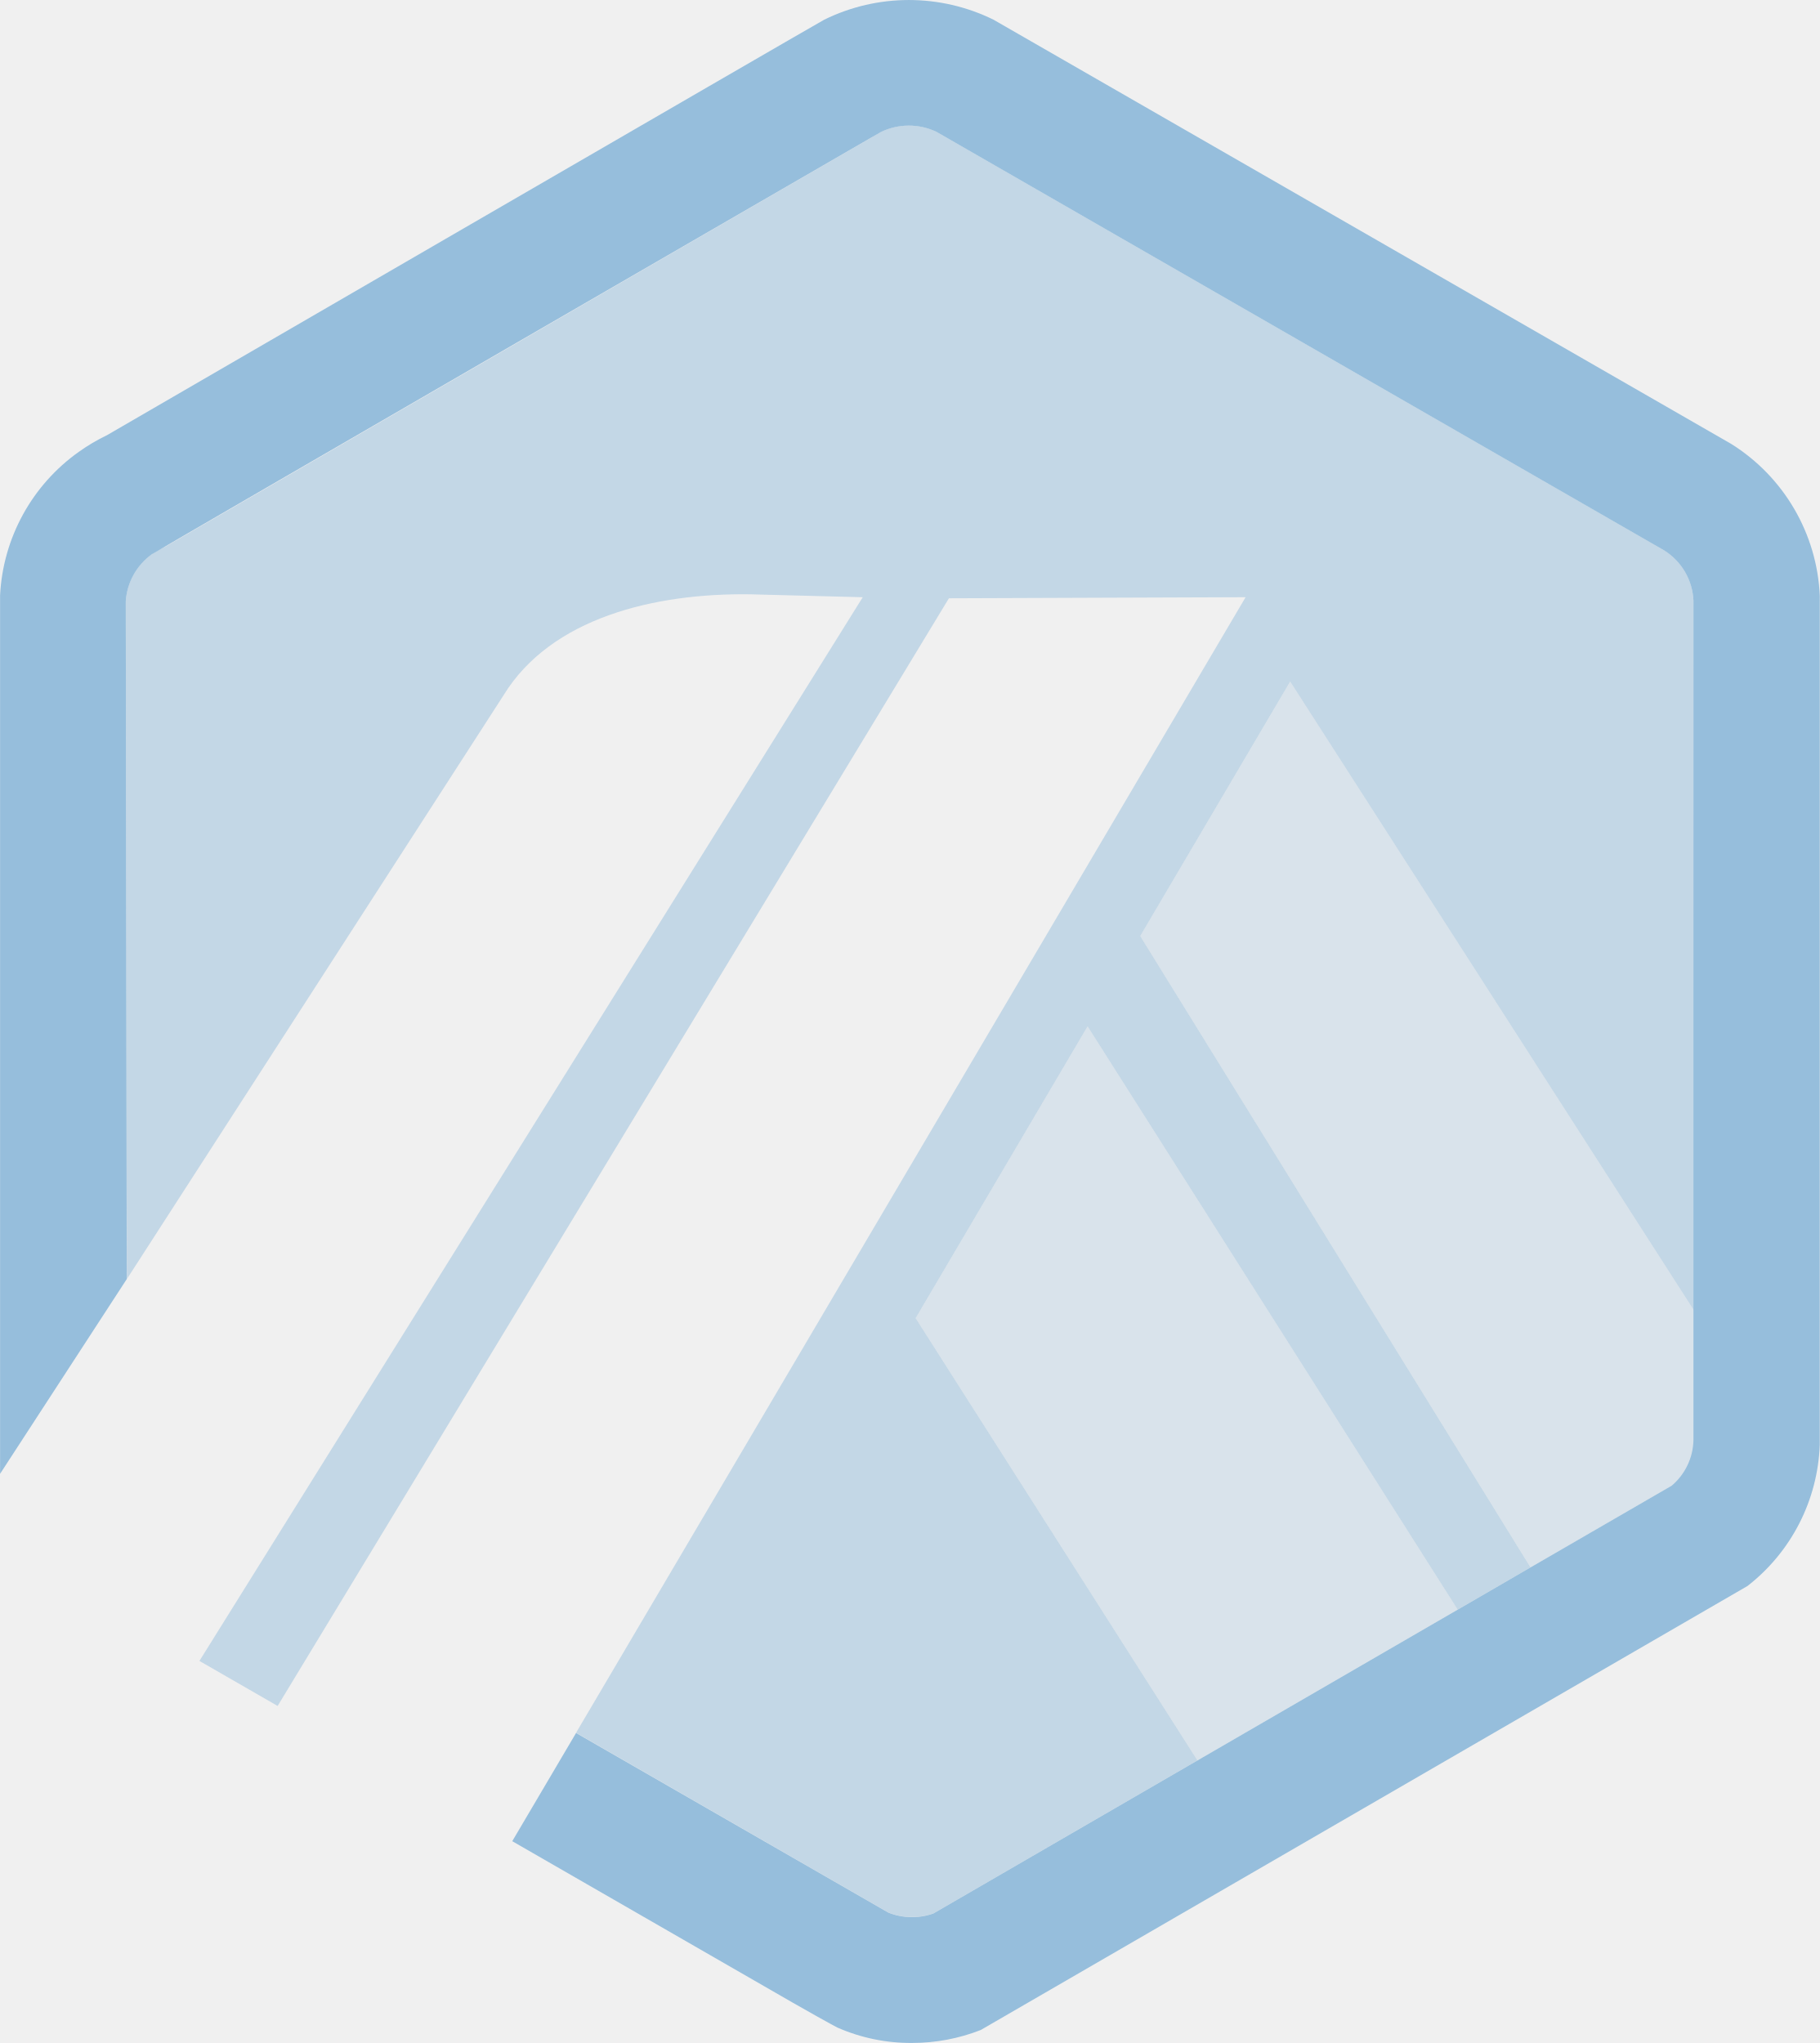
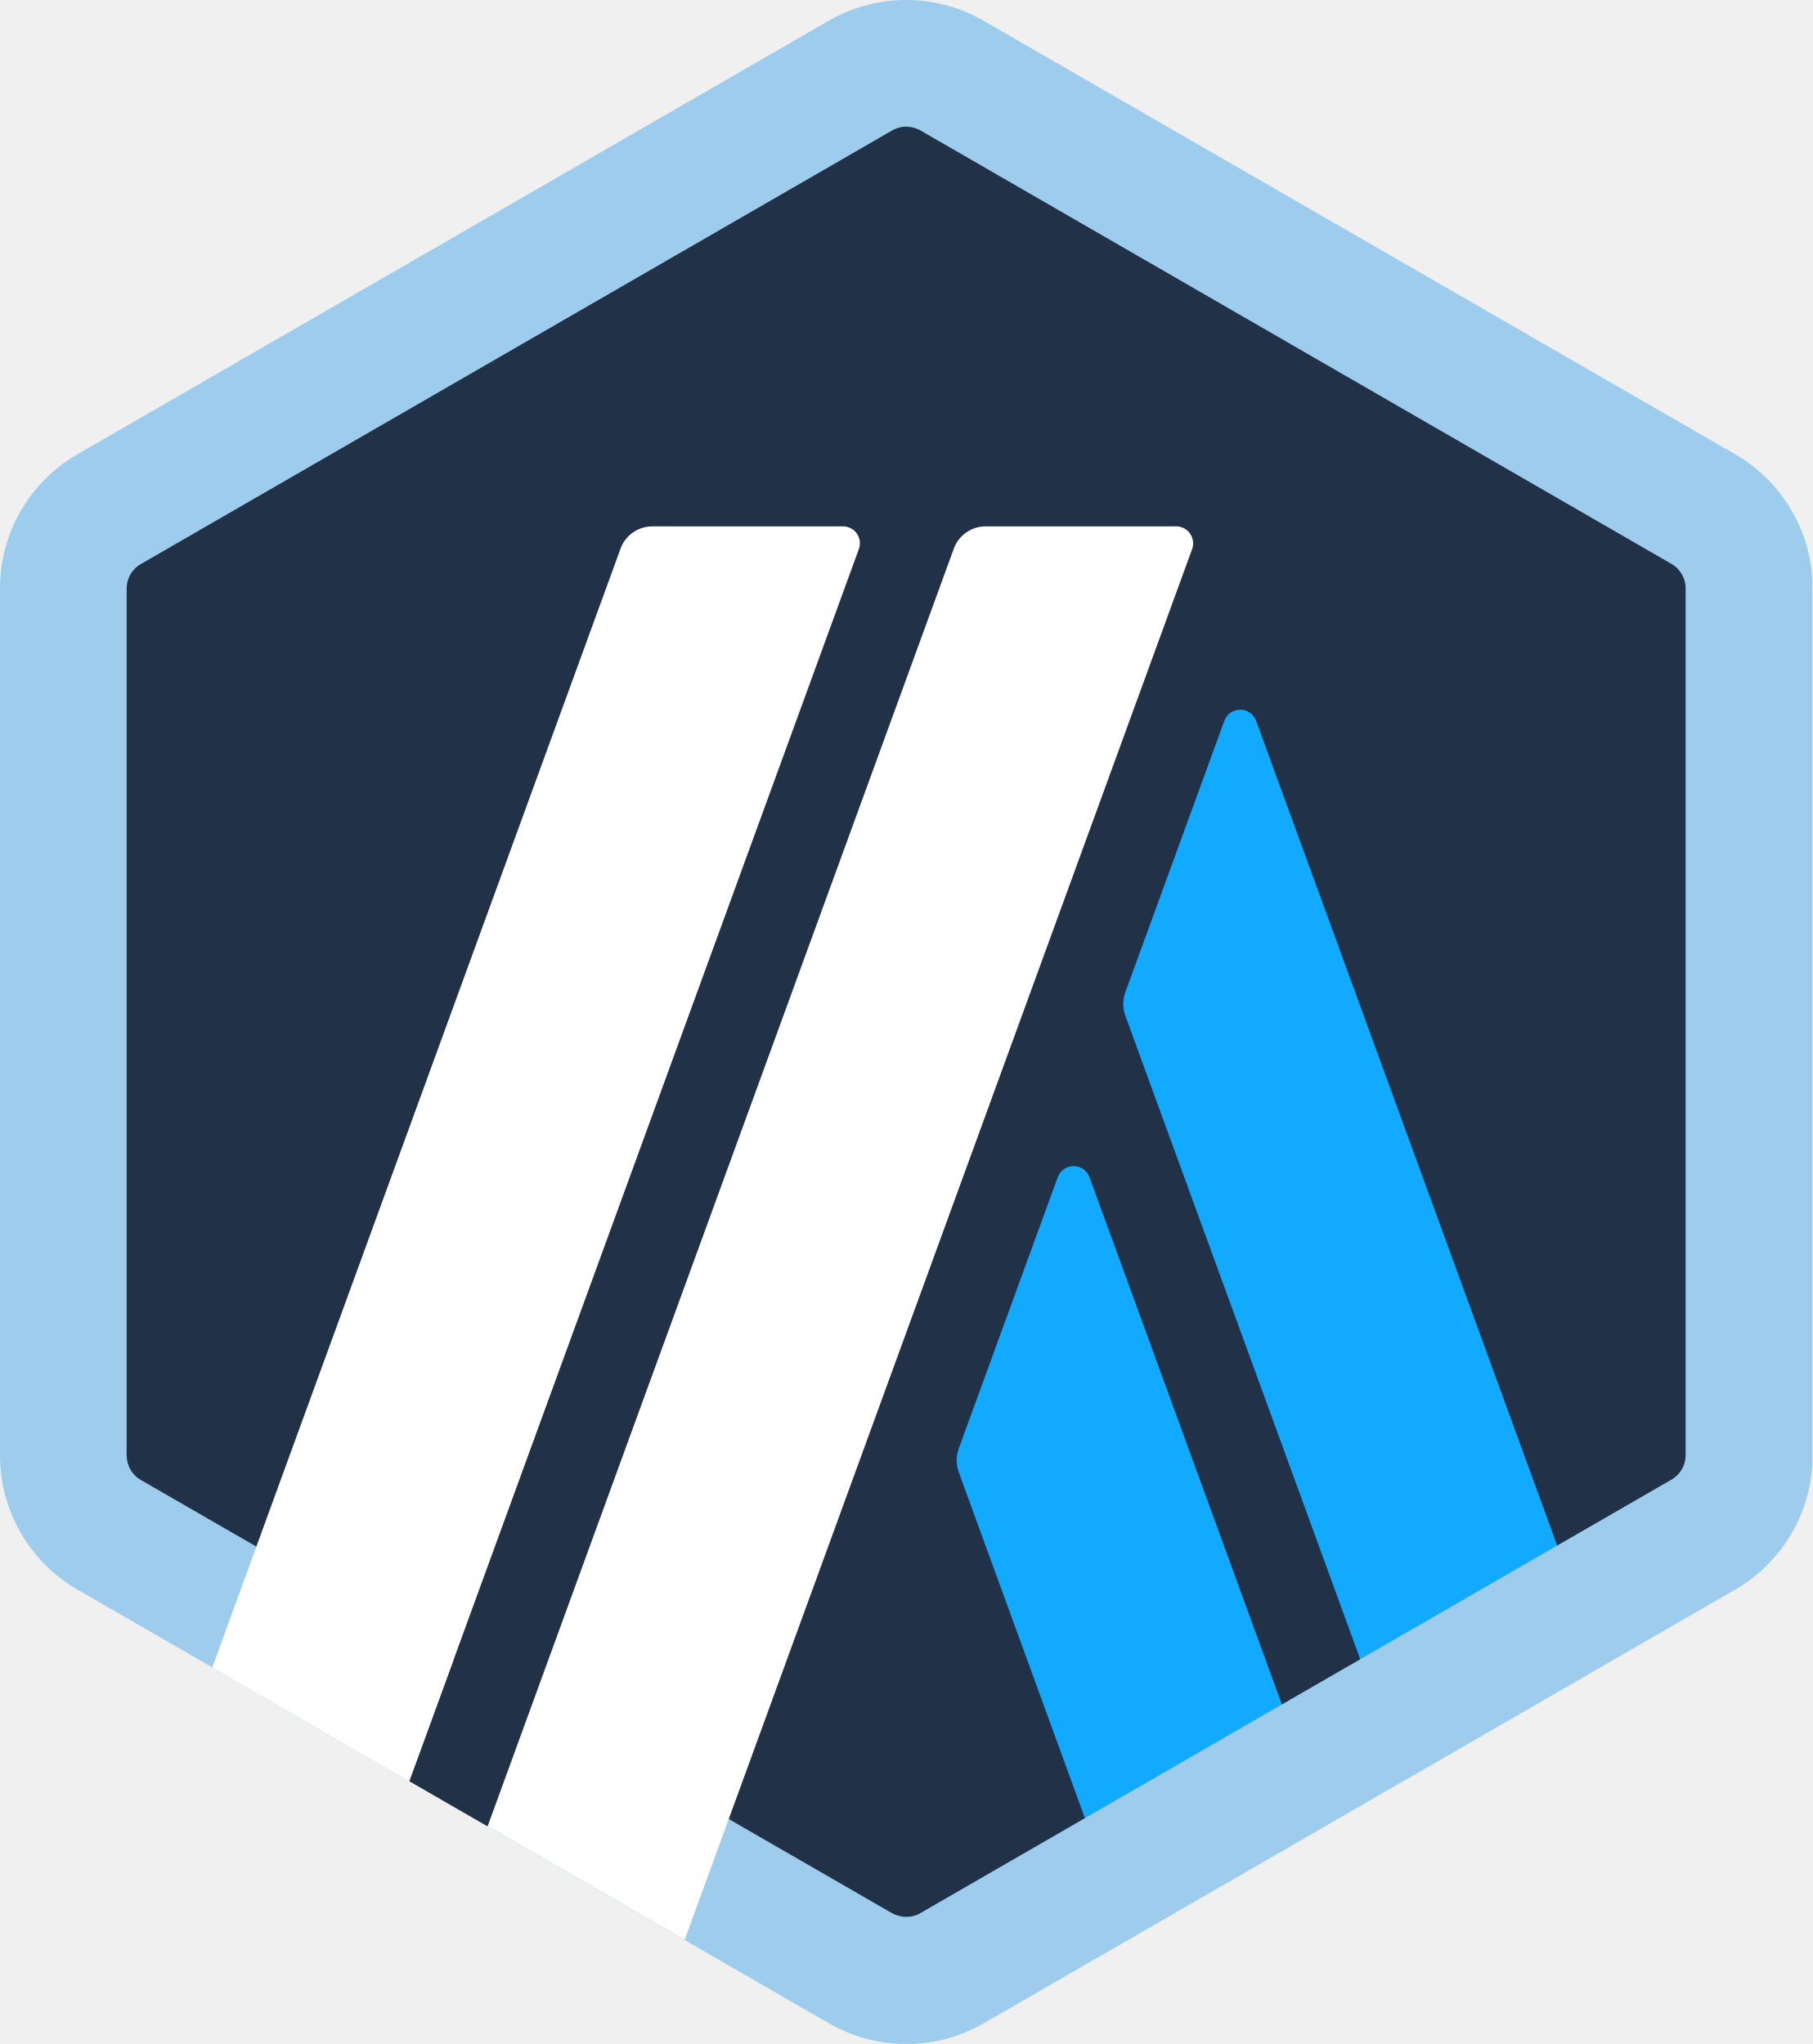
- <svg xmlns="http://www.w3.org/2000/svg" fill="#96BEDC" viewBox="-0.01 0 124.99 140.33">
-   <path fill="inherit" fill-opacity=".5" d="m78.301 64.294 10.305-17.485 27.776 43.262.013 8.3-.091-57.131a4.3 4.3 0 0 0-1.99-3.428L64.307 9.049a4.408 4.408 0 0 0-3.821.018 4.352 4.352 0 0 0-.448.259l-.174.11-48.541 28.128-.189.085a4.417 4.417 0 0 0-.717.418 4.29 4.29 0 0 0-1.729 2.731 4.419 4.419 0 0 0-.062.505l.076 46.556 25.872-40.1c3.257-5.317 10.354-7.03 16.942-6.937l7.732.2-45.56 73.064 5.371 3.092 46.106-76.083 20.379-.074-45.987 78 19.166 11.03 2.29 1.317a4.4 4.4 0 0 0 3.087.061l50.71-29.387-9.7 5.618Zm3.932 56.627L62.877 90.542l11.815-20.049 25.42 40.066Z" />
-   <path fill-opacity=".25" d="m62.877 90.542 19.356 30.378 17.88-10.362-25.419-40.065ZM116.398 98.372l-.013-8.3L88.609 46.81 78.298 64.293l26.814 43.366 9.7-5.618a4.3 4.3 0 0 0 1.587-3.129Z" />
-   <path fill="transparent" d="m0 106.202 13.691 7.889 45.56-73.064-7.732-.2c-6.588-.093-13.685 1.619-16.942 6.937l-25.872 40.1-8.7 13.373v4.969ZM85.546 41.026l-20.378.074-46.106 76.083 16.115 9.279 4.382-7.433Z" />
-   <path d="M124.982 40.921a12.98 12.98 0 0 0-6.093-10.435L68.227 1.352a13.178 13.178 0 0 0-11.624 0c-.423.213-49.268 28.542-49.268 28.542a13.016 13.016 0 0 0-1.94 1.148 12.881 12.881 0 0 0-5.4 9.854v60.338l8.7-13.373-.067-46.554a4.325 4.325 0 0 1 1.791-3.236c.23-.165 49.909-28.921 50.067-29a4.408 4.408 0 0 1 3.821-.018l50.007 28.765a4.3 4.3 0 0 1 1.99 3.428v57.672a4.2 4.2 0 0 1-1.495 3.129l-9.7 5.618-5 2.9-17.88 10.362-18.133 10.509a4.395 4.395 0 0 1-3.087-.061l-21.453-12.339-4.382 7.432 19.28 11.1c.638.362 1.206.684 1.672.946.722.4 1.214.675 1.387.759a12.528 12.528 0 0 0 5.118 1.053 12.89 12.89 0 0 0 4.72-.888l52.667-30.5a12.876 12.876 0 0 0 4.962-9.7Z" />
+ <svg xmlns="http://www.w3.org/2000/svg" viewBox="0 0 125.02 141.01">
+   <g clip-path="url(#a)">
+     <path d="M4.746 42.861V98.14a9.87 9.87 0 0 0 4.942 8.551l47.882 27.645a9.895 9.895 0 0 0 9.873 0l47.882-27.645a9.871 9.871 0 0 0 4.942-8.551V42.86a9.871 9.871 0 0 0-4.942-8.551L67.443 6.665a9.896 9.896 0 0 0-9.873 0L9.677 34.31a9.86 9.86 0 0 0-4.93 8.551Z" fill="#213147" />
+     <path d="m72.952 81.221-6.829 18.723a2.397 2.397 0 0 0 0 1.608l11.748 32.216 13.588-7.846-16.308-44.7c-.37-1.03-1.829-1.03-2.199 0Zm13.691-31.486c-.37-1.03-1.829-1.03-2.199 0l-6.829 18.723a2.398 2.398 0 0 0 0 1.608l19.248 52.743 13.588-7.845-23.808-65.23Z" fill="#12AAFF" />
+     <path d="M62.5 8.737c.336 0 .671.092.972.254l51.817 29.913c.602.347.973.995.973 1.678v59.813c0 .695-.371 1.331-.973 1.678l-51.817 29.913c-.29.173-.636.254-.972.254-.336 0-.671-.092-.972-.254L9.71 102.096a1.948 1.948 0 0 1-.973-1.678V40.593c0-.694.37-1.33.973-1.678L61.528 9.003c.3-.174.636-.266.972-.266ZM62.5 0c-1.84 0-3.692.474-5.347 1.435l-51.806 29.9A10.686 10.686 0 0 0 0 40.594v59.814c0 3.818 2.037 7.348 5.347 9.257l51.817 29.913a10.74 10.74 0 0 0 5.348 1.435c1.84 0 3.692-.475 5.347-1.435l51.817-29.913a10.686 10.686 0 0 0 5.347-9.257V40.593c0-3.818-2.037-7.348-5.347-9.257L67.847 1.435A10.654 10.654 0 0 0 62.5 0Z" fill="#9DCCED" />
+     <path d="m28.229 122.879 4.768-13.053 9.595 7.973-8.97 8.193-5.393-3.113Z" fill="#213147" />
+     <path d="M58.136 36.312H44.999c-.983 0-1.863.613-2.199 1.539l-28.16 77.182 13.589 7.846 31.007-84.994a1.164 1.164 0 0 0-1.1-1.573Zm22.987 0H67.987c-.984 0-1.864.613-2.2 1.539L33.635 125.98l13.588 7.846 35-95.94a1.173 1.173 0 0 0-1.1-1.574Z" fill="#fff" />
+   </g>
+   <defs>
+     <clipPath id="a">
+       <path fill="#fff" d="M0 0h125v141H0z" />
+     </clipPath>
+   </defs>
</svg>
